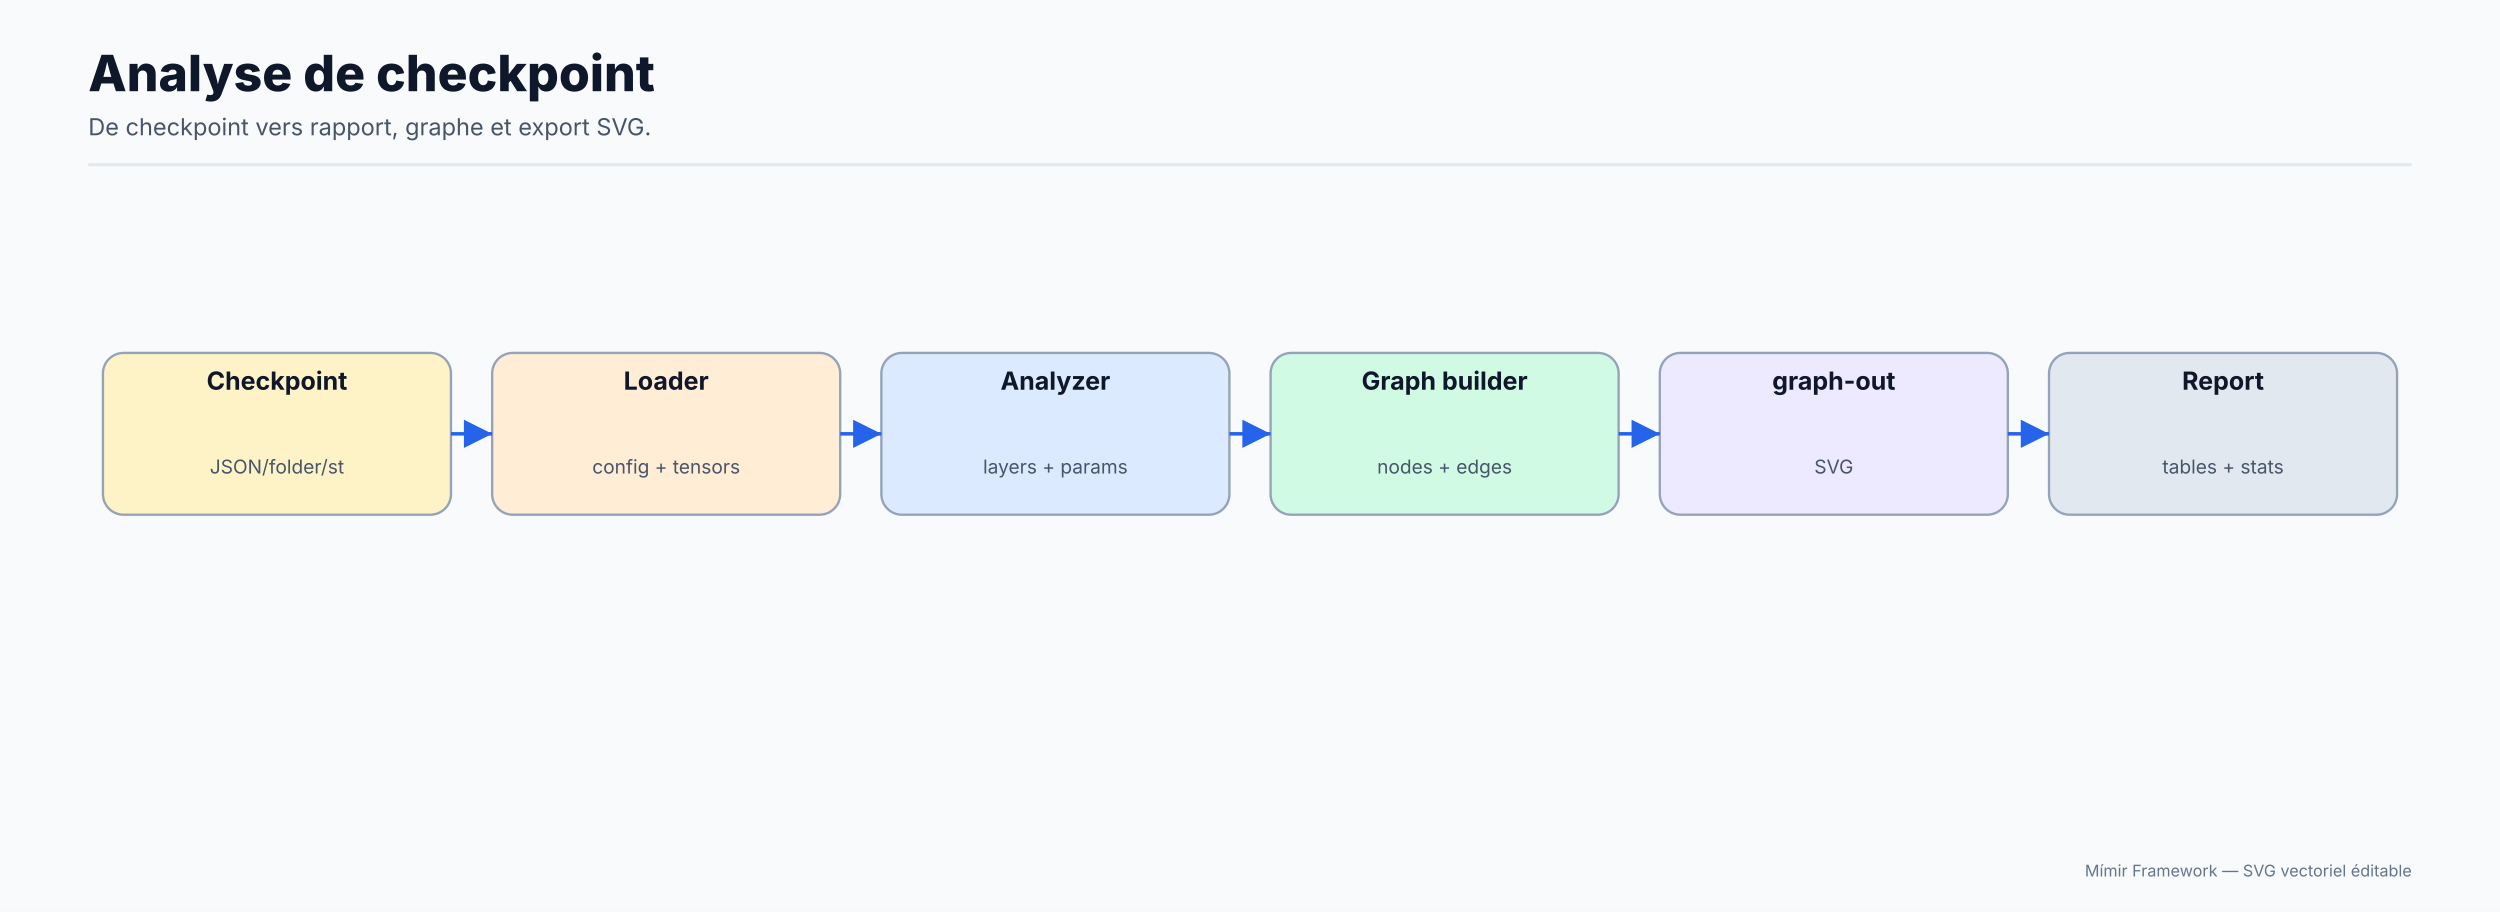
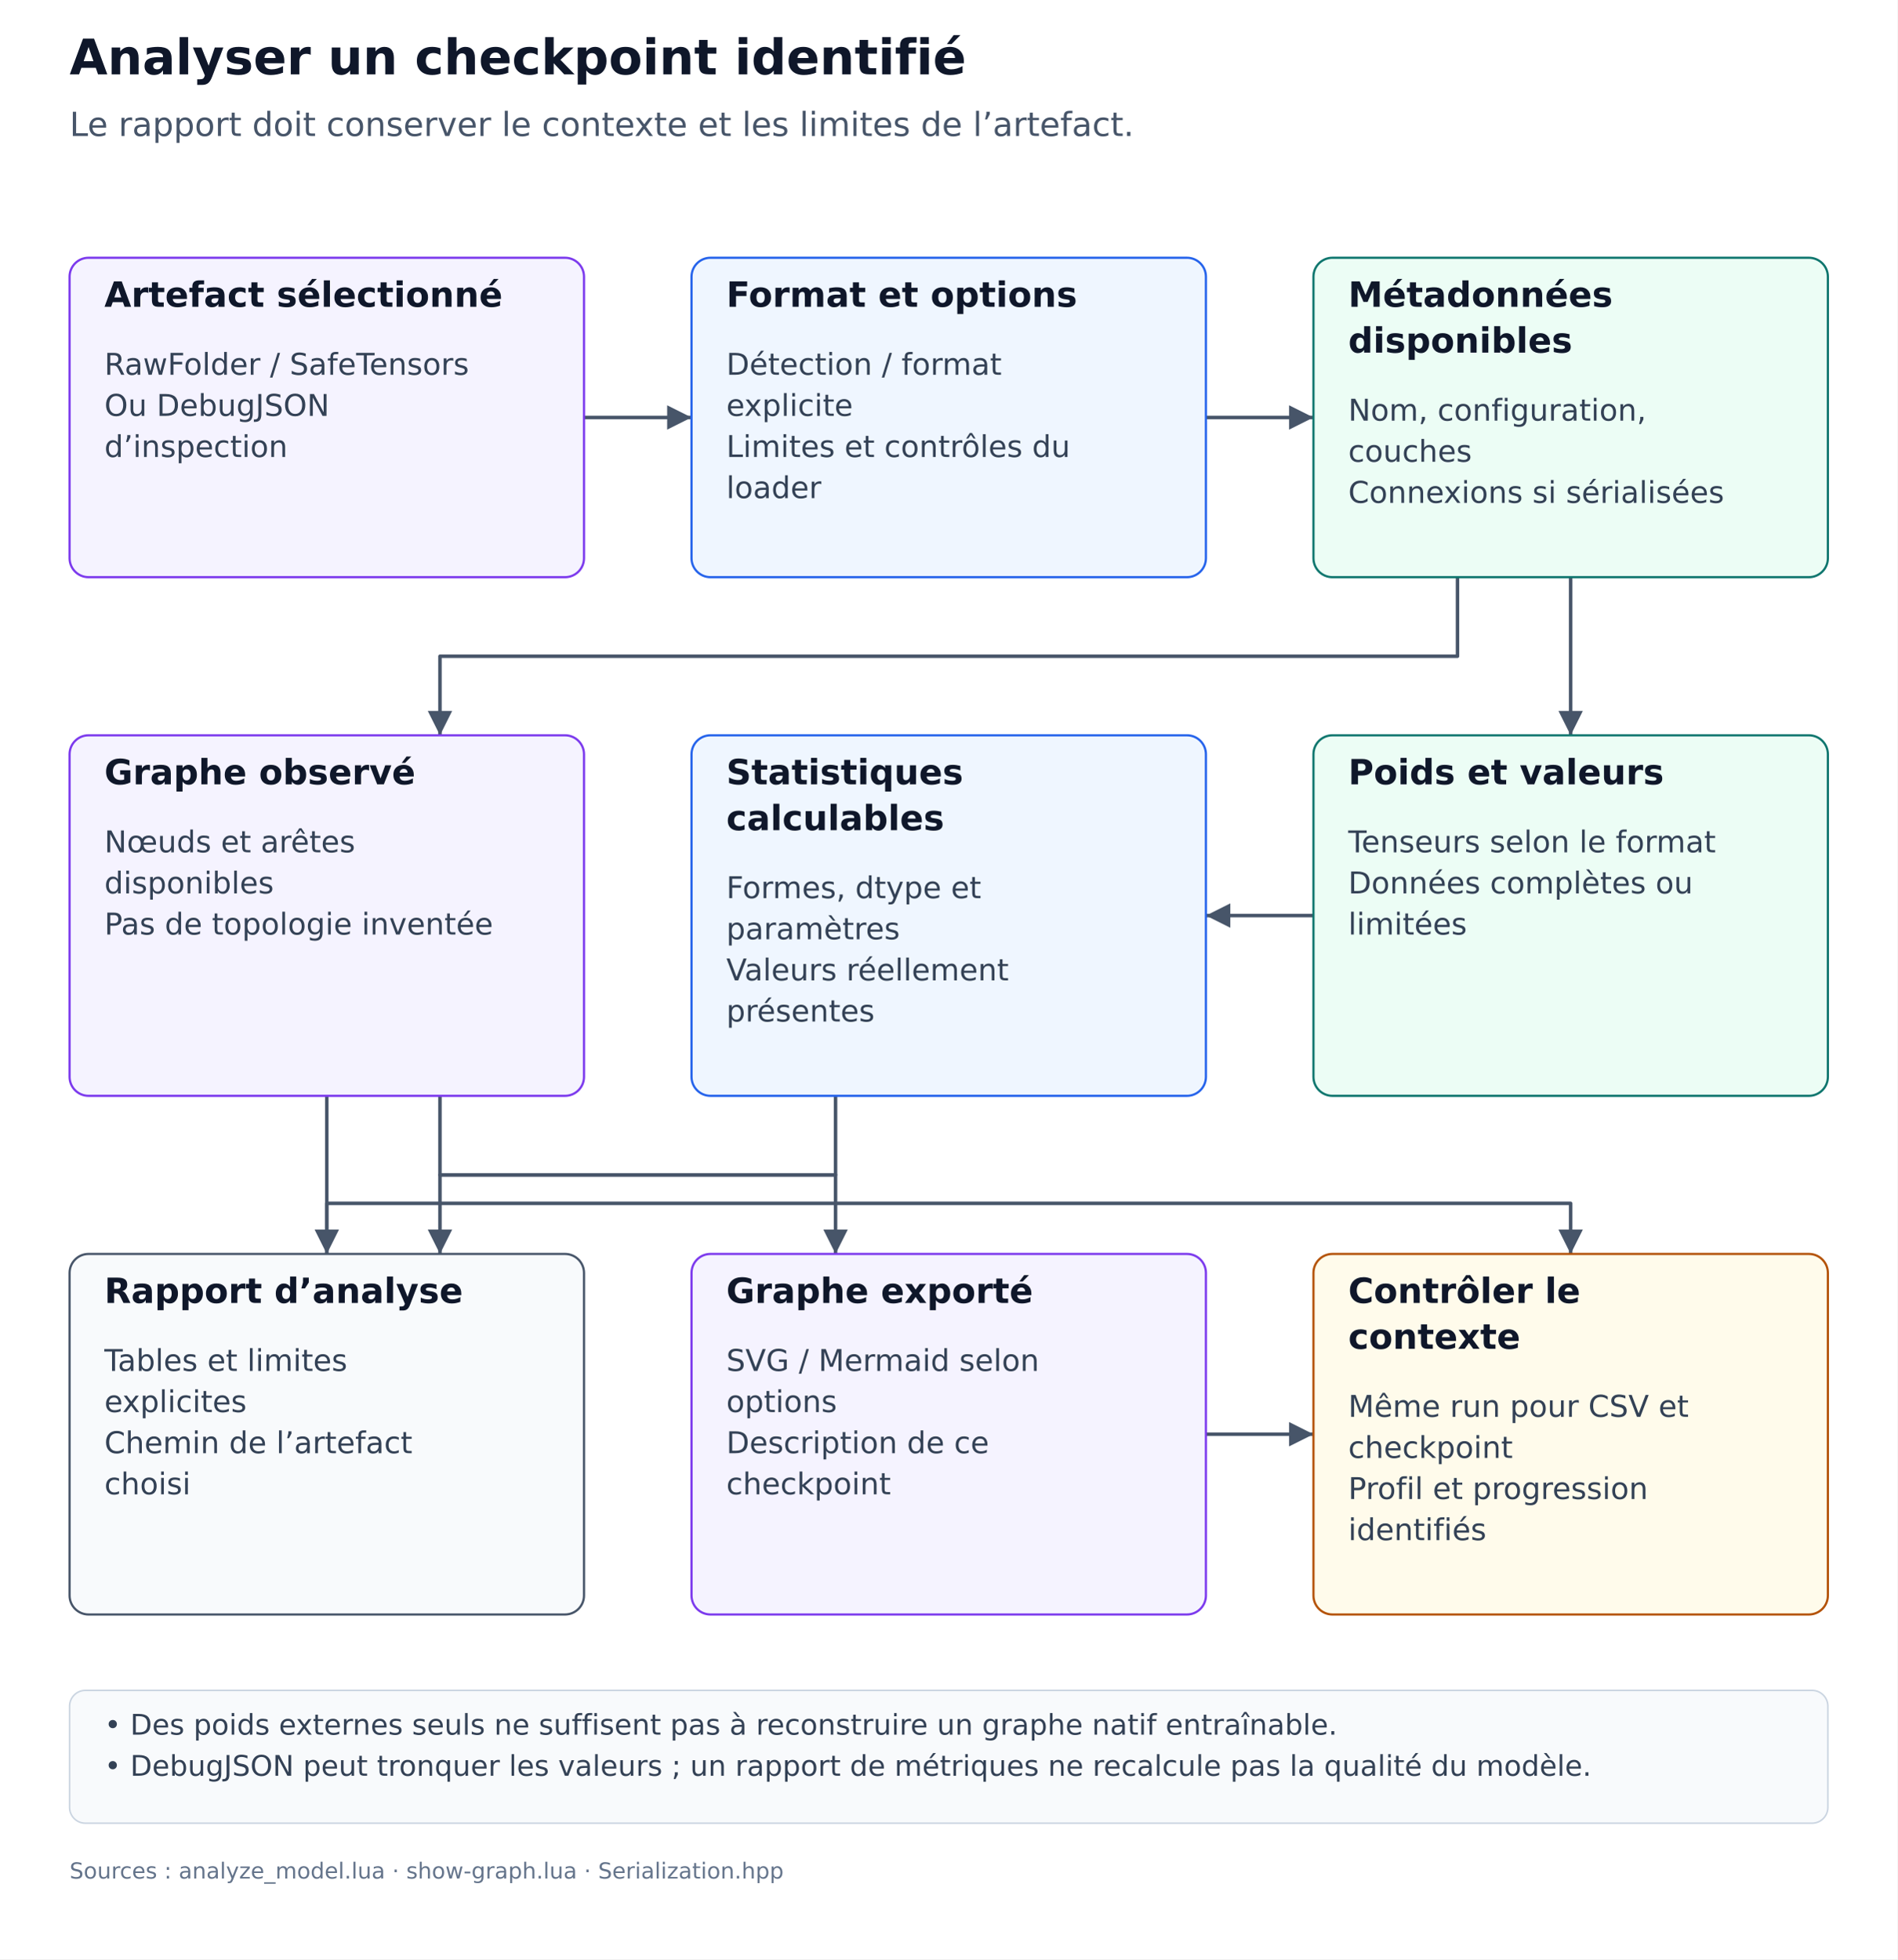
- <svg xmlns="http://www.w3.org/2000/svg" width="1700" height="620" viewBox="0 0 1700 620" role="img" aria-labelledby="title desc">
+ <svg xmlns="http://www.w3.org/2000/svg" width="1200" height="1239" viewBox="0 0 1200 1239" role="img" aria-labelledby="title desc">
  <defs>
-     <marker id="arrow" markerWidth="12" markerHeight="12" refX="10" refY="6" orient="auto" markerUnits="strokeWidth">
-       <path d="M2,2 L10,6 L2,10 z" fill="#475569" />
+     <marker id="arrow-blue" markerWidth="9" markerHeight="9" refX="8" refY="4.5" orient="auto">
+       <path d="M1,1 L8,4.5 L1,8 Z" fill="#2563eb" />
    </marker>
-     <marker id="arrowBlue" markerWidth="12" markerHeight="12" refX="10" refY="6" orient="auto" markerUnits="strokeWidth">
-       <path d="M2,2 L10,6 L2,10 z" fill="#2563eb" />
+     <marker id="arrow-teal" markerWidth="9" markerHeight="9" refX="8" refY="4.5" orient="auto">
+       <path d="M1,1 L8,4.5 L1,8 Z" fill="#0f766e" />
    </marker>
-     <style>text{font-family:Inter,Segoe UI,Arial,sans-serif}.title{font-size:34px;font-weight:800;fill:#0f172a}.subtitle{font-size:16px;fill:#475569}.label{font-size:17px;font-weight:700;fill:#0f172a}.small{font-size:13px;fill:#475569}.tiny{font-size:11px;fill:#64748b}.box{stroke:#94a3b8;stroke-width:1.4;rx:14}.edge{stroke:#475569;stroke-width:2.2;fill:none;marker-end:url(#arrow)}.edgeB{stroke:#2563eb;stroke-width:2.4;fill:none;marker-end:url(#arrowBlue)}.dash{stroke-dasharray:7 7}.note{font-size:12px;fill:#475569}</style>
+     <marker id="arrow-purple" markerWidth="9" markerHeight="9" refX="8" refY="4.5" orient="auto">
+       <path d="M1,1 L8,4.5 L1,8 Z" fill="#7c3aed" />
+     </marker>
+     <marker id="arrow-orange" markerWidth="9" markerHeight="9" refX="8" refY="4.5" orient="auto">
+       <path d="M1,1 L8,4.5 L1,8 Z" fill="#b45309" />
+     </marker>
+     <marker id="arrow-slate" markerWidth="9" markerHeight="9" refX="8" refY="4.5" orient="auto">
+       <path d="M1,1 L8,4.5 L1,8 Z" fill="#475569" />
+     </marker>
+     <marker id="arrow-red" markerWidth="9" markerHeight="9" refX="8" refY="4.5" orient="auto">
+       <path d="M1,1 L8,4.5 L1,8 Z" fill="#b91c1c" />
+     </marker>
  </defs>
-   <rect width="100%" height="100%" fill="#f8fafc" />
-   <text x="60" y="62" class="title" text-anchor="start">Analyse de checkpoint</text>
-   <text x="60" y="92" class="subtitle" text-anchor="start">De checkpoint vers rapport, graphe et export SVG.</text>
-   <line x1="60" y1="112" x2="1640" y2="112" stroke="#e2e8f0" stroke-width="2" />
-   <rect x="70.0" y="240" width="236.667" height="110" rx="14" fill="#fef3c7" stroke="#94a3b8" stroke-width="1.6" />
-   <text x="188.333" y="265" class="label" text-anchor="middle">Checkpoint</text>
-   <text x="188.333" y="322" class="small" text-anchor="middle">JSON/folder/st</text>
-   <rect x="334.667" y="240" width="236.667" height="110" rx="14" fill="#ffedd5" stroke="#94a3b8" stroke-width="1.6" />
-   <text x="453" y="265" class="label" text-anchor="middle">Loader</text>
-   <text x="453" y="322" class="small" text-anchor="middle">config + tensors</text>
-   <path d="M306.667,295.0 L334.667,295.0" class="edgeB" />
-   <rect x="599.333" y="240" width="236.667" height="110" rx="14" fill="#dbeafe" stroke="#94a3b8" stroke-width="1.6" />
-   <text x="717.667" y="265" class="label" text-anchor="middle">Analyzer</text>
-   <text x="717.667" y="322" class="small" text-anchor="middle">layers + params</text>
-   <path d="M571.333,295.0 L599.333,295.0" class="edgeB" />
-   <rect x="864" y="240" width="236.667" height="110" rx="14" fill="#d1fae5" stroke="#94a3b8" stroke-width="1.6" />
-   <text x="982.333" y="265" class="label" text-anchor="middle">Graph builder</text>
-   <text x="982.333" y="322" class="small" text-anchor="middle">nodes + edges</text>
-   <path d="M836,295.0 L864,295.0" class="edgeB" />
-   <rect x="1128.667" y="240" width="236.667" height="110" rx="14" fill="#ede9fe" stroke="#94a3b8" stroke-width="1.6" />
-   <text x="1247" y="265" class="label" text-anchor="middle">graph-out</text>
-   <text x="1247" y="322" class="small" text-anchor="middle">SVG</text>
-   <path d="M1100.667,295.0 L1128.667,295.0" class="edgeB" />
-   <rect x="1393.333" y="240" width="236.667" height="110" rx="14" fill="#e2e8f0" stroke="#94a3b8" stroke-width="1.6" />
-   <text x="1511.667" y="265" class="label" text-anchor="middle">Report</text>
-   <text x="1511.667" y="322" class="small" text-anchor="middle">tables + stats</text>
-   <path d="M1365.333,295.0 L1393.333,295.0" class="edgeB" />
-   <text x="1640" y="596" class="tiny" text-anchor="end">Mímir Framework — SVG vectoriel éditable</text>
+   <g font-family="DejaVu Sans, Liberation Sans, Arial, sans-serif">
+     <rect width="1200" height="1239" fill="#ffffff" />
+     <text x="44" y="47" font-size="31" fill="#0f172a" font-weight="700">
+       <tspan x="44" dy="0">Analyser un checkpoint identifié</tspan>
+     </text>
+     <text x="44" y="86" font-size="21" fill="#475569">
+       <tspan x="44" dy="0">Le rapport doit conserver le contexte et les limites de l’artefact.</tspan>
+     </text>
+     <path d="M 369.33,264 L 437.33,264" fill="none" stroke="#475569" stroke-width="2.2" stroke-linejoin="round" marker-end="url(#arrow-slate)" />
+     <path d="M 762.67,264 L 830.67,264" fill="none" stroke="#475569" stroke-width="2.2" stroke-linejoin="round" marker-end="url(#arrow-slate)" />
+     <path d="M 993.33,365 L 993.33,465" fill="none" stroke="#475569" stroke-width="2.2" stroke-linejoin="round" marker-end="url(#arrow-slate)" />
+     <path d="M 830.67,579 L 762.67,579" fill="none" stroke="#475569" stroke-width="2.2" stroke-linejoin="round" marker-end="url(#arrow-slate)" />
+     <path d="M 921.76,365 L 921.76,415 L 278.24,415 L 278.24,465" fill="none" stroke="#475569" stroke-width="2.2" stroke-linejoin="round" marker-end="url(#arrow-slate)" />
+     <path d="M 528.43,693 L 528.43,743 L 278.24,743 L 278.24,793" fill="none" stroke="#475569" stroke-width="2.2" stroke-linejoin="round" marker-end="url(#arrow-slate)" />
+     <path d="M 206.67,693 L 206.67,793" fill="none" stroke="#475569" stroke-width="2.2" stroke-linejoin="round" marker-end="url(#arrow-slate)" />
+     <path d="M 278.24,693 L 278.24,743 L 528.43,743 L 528.43,793" fill="none" stroke="#475569" stroke-width="2.2" stroke-linejoin="round" marker-end="url(#arrow-slate)" />
+     <path d="M 206.67,793 L 206.67,761 L 993.33,761 L 993.33,793" fill="none" stroke="#475569" stroke-width="2.2" stroke-linejoin="round" marker-end="url(#arrow-slate)" />
+     <path d="M 762.67,907 L 830.67,907" fill="none" stroke="#475569" stroke-width="2.2" stroke-linejoin="round" marker-end="url(#arrow-slate)" />
+     <g data-node="artifact">
+       <rect x="44" y="163" width="325.33" height="202" rx="12" fill="#f5f3ff" stroke="#7c3aed" stroke-width="1.4" />
+       <text x="66" y="194" font-size="22" fill="#0f172a" font-weight="700">
+         <tspan x="66" dy="0">Artefact sélectionné</tspan>
+       </text>
+       <text x="66" y="237" font-size="19" fill="#334155">
+         <tspan x="66" dy="0">RawFolder / SafeTensors</tspan>
+         <tspan x="66" dy="26">Ou DebugJSON</tspan>
+         <tspan x="66" dy="26">d’inspection</tspan>
+       </text>
+     </g>
+     <g data-node="format">
+       <rect x="437.33" y="163" width="325.33" height="202" rx="12" fill="#eff6ff" stroke="#2563eb" stroke-width="1.4" />
+       <text x="459.33" y="194" font-size="22" fill="#0f172a" font-weight="700">
+         <tspan x="459.33" dy="0">Format et options</tspan>
+       </text>
+       <text x="459.33" y="237" font-size="19" fill="#334155">
+         <tspan x="459.33" dy="0">Détection / format</tspan>
+         <tspan x="459.33" dy="26">explicite</tspan>
+         <tspan x="459.33" dy="26">Limites et contrôles du</tspan>
+         <tspan x="459.33" dy="26">loader</tspan>
+       </text>
+     </g>
+     <g data-node="metadata">
+       <rect x="830.67" y="163" width="325.33" height="202" rx="12" fill="#ecfdf5" stroke="#0f766e" stroke-width="1.4" />
+       <text x="852.67" y="194" font-size="22" fill="#0f172a" font-weight="700">
+         <tspan x="852.67" dy="0">Métadonnées</tspan>
+         <tspan x="852.67" dy="29">disponibles</tspan>
+       </text>
+       <text x="852.67" y="266" font-size="19" fill="#334155">
+         <tspan x="852.67" dy="0">Nom, configuration,</tspan>
+         <tspan x="852.67" dy="26">couches</tspan>
+         <tspan x="852.67" dy="26">Connexions si sérialisées</tspan>
+       </text>
+     </g>
+     <g data-node="graph">
+       <rect x="44" y="465" width="325.33" height="228" rx="12" fill="#f5f3ff" stroke="#7c3aed" stroke-width="1.4" />
+       <text x="66" y="496" font-size="22" fill="#0f172a" font-weight="700">
+         <tspan x="66" dy="0">Graphe observé</tspan>
+       </text>
+       <text x="66" y="539" font-size="19" fill="#334155">
+         <tspan x="66" dy="0">Nœuds et arêtes</tspan>
+         <tspan x="66" dy="26">disponibles</tspan>
+         <tspan x="66" dy="26">Pas de topologie inventée</tspan>
+       </text>
+     </g>
+     <g data-node="stats">
+       <rect x="437.33" y="465" width="325.33" height="228" rx="12" fill="#eff6ff" stroke="#2563eb" stroke-width="1.4" />
+       <text x="459.33" y="496" font-size="22" fill="#0f172a" font-weight="700">
+         <tspan x="459.33" dy="0">Statistiques</tspan>
+         <tspan x="459.33" dy="29">calculables</tspan>
+       </text>
+       <text x="459.33" y="568" font-size="19" fill="#334155">
+         <tspan x="459.33" dy="0">Formes, dtype et</tspan>
+         <tspan x="459.33" dy="26">paramètres</tspan>
+         <tspan x="459.33" dy="26">Valeurs réellement</tspan>
+         <tspan x="459.33" dy="26">présentes</tspan>
+       </text>
+     </g>
+     <g data-node="weights">
+       <rect x="830.67" y="465" width="325.33" height="228" rx="12" fill="#ecfdf5" stroke="#0f766e" stroke-width="1.4" />
+       <text x="852.67" y="496" font-size="22" fill="#0f172a" font-weight="700">
+         <tspan x="852.67" dy="0">Poids et valeurs</tspan>
+       </text>
+       <text x="852.67" y="539" font-size="19" fill="#334155">
+         <tspan x="852.67" dy="0">Tenseurs selon le format</tspan>
+         <tspan x="852.67" dy="26">Données complètes ou</tspan>
+         <tspan x="852.67" dy="26">limitées</tspan>
+       </text>
+     </g>
+     <g data-node="report">
+       <rect x="44" y="793" width="325.33" height="228" rx="12" fill="#f8fafc" stroke="#475569" stroke-width="1.4" />
+       <text x="66" y="824" font-size="22" fill="#0f172a" font-weight="700">
+         <tspan x="66" dy="0">Rapport d’analyse</tspan>
+       </text>
+       <text x="66" y="867" font-size="19" fill="#334155">
+         <tspan x="66" dy="0">Tables et limites</tspan>
+         <tspan x="66" dy="26">explicites</tspan>
+         <tspan x="66" dy="26">Chemin de l’artefact</tspan>
+         <tspan x="66" dy="26">choisi</tspan>
+       </text>
+     </g>
+     <g data-node="svg">
+       <rect x="437.33" y="793" width="325.33" height="228" rx="12" fill="#f5f3ff" stroke="#7c3aed" stroke-width="1.4" />
+       <text x="459.33" y="824" font-size="22" fill="#0f172a" font-weight="700">
+         <tspan x="459.33" dy="0">Graphe exporté</tspan>
+       </text>
+       <text x="459.33" y="867" font-size="19" fill="#334155">
+         <tspan x="459.33" dy="0">SVG / Mermaid selon</tspan>
+         <tspan x="459.33" dy="26">options</tspan>
+         <tspan x="459.33" dy="26">Description de ce</tspan>
+         <tspan x="459.33" dy="26">checkpoint</tspan>
+       </text>
+     </g>
+     <g data-node="context">
+       <rect x="830.67" y="793" width="325.33" height="228" rx="12" fill="#fffbeb" stroke="#b45309" stroke-width="1.4" />
+       <text x="852.67" y="824" font-size="22" fill="#0f172a" font-weight="700">
+         <tspan x="852.67" dy="0">Contrôler le</tspan>
+         <tspan x="852.67" dy="29">contexte</tspan>
+       </text>
+       <text x="852.67" y="896" font-size="19" fill="#334155">
+         <tspan x="852.67" dy="0">Même run pour CSV et</tspan>
+         <tspan x="852.67" dy="26">checkpoint</tspan>
+         <tspan x="852.67" dy="26">Profil et progression</tspan>
+         <tspan x="852.67" dy="26">identifiés</tspan>
+       </text>
+     </g>
+     <rect x="44" y="1069" width="1112" height="84" rx="10" fill="#f8fafc" stroke="#cbd5e1" />
+     <text x="66" y="1097" font-size="18" fill="#334155">
+       <tspan x="66" dy="0">• Des poids externes seuls ne suffisent pas à reconstruire un graphe natif entraînable.</tspan>
+       <tspan x="66" dy="26">• DebugJSON peut tronquer les valeurs ; un rapport de métriques ne recalcule pas la qualité du modèle.</tspan>
+     </text>
+     <text x="44" y="1188" font-size="14" fill="#64748b">
+       <tspan x="44" dy="0">Sources : analyze_model.lua · show-graph.lua · Serialization.hpp</tspan>
+     </text>
+   </g>
</svg>
